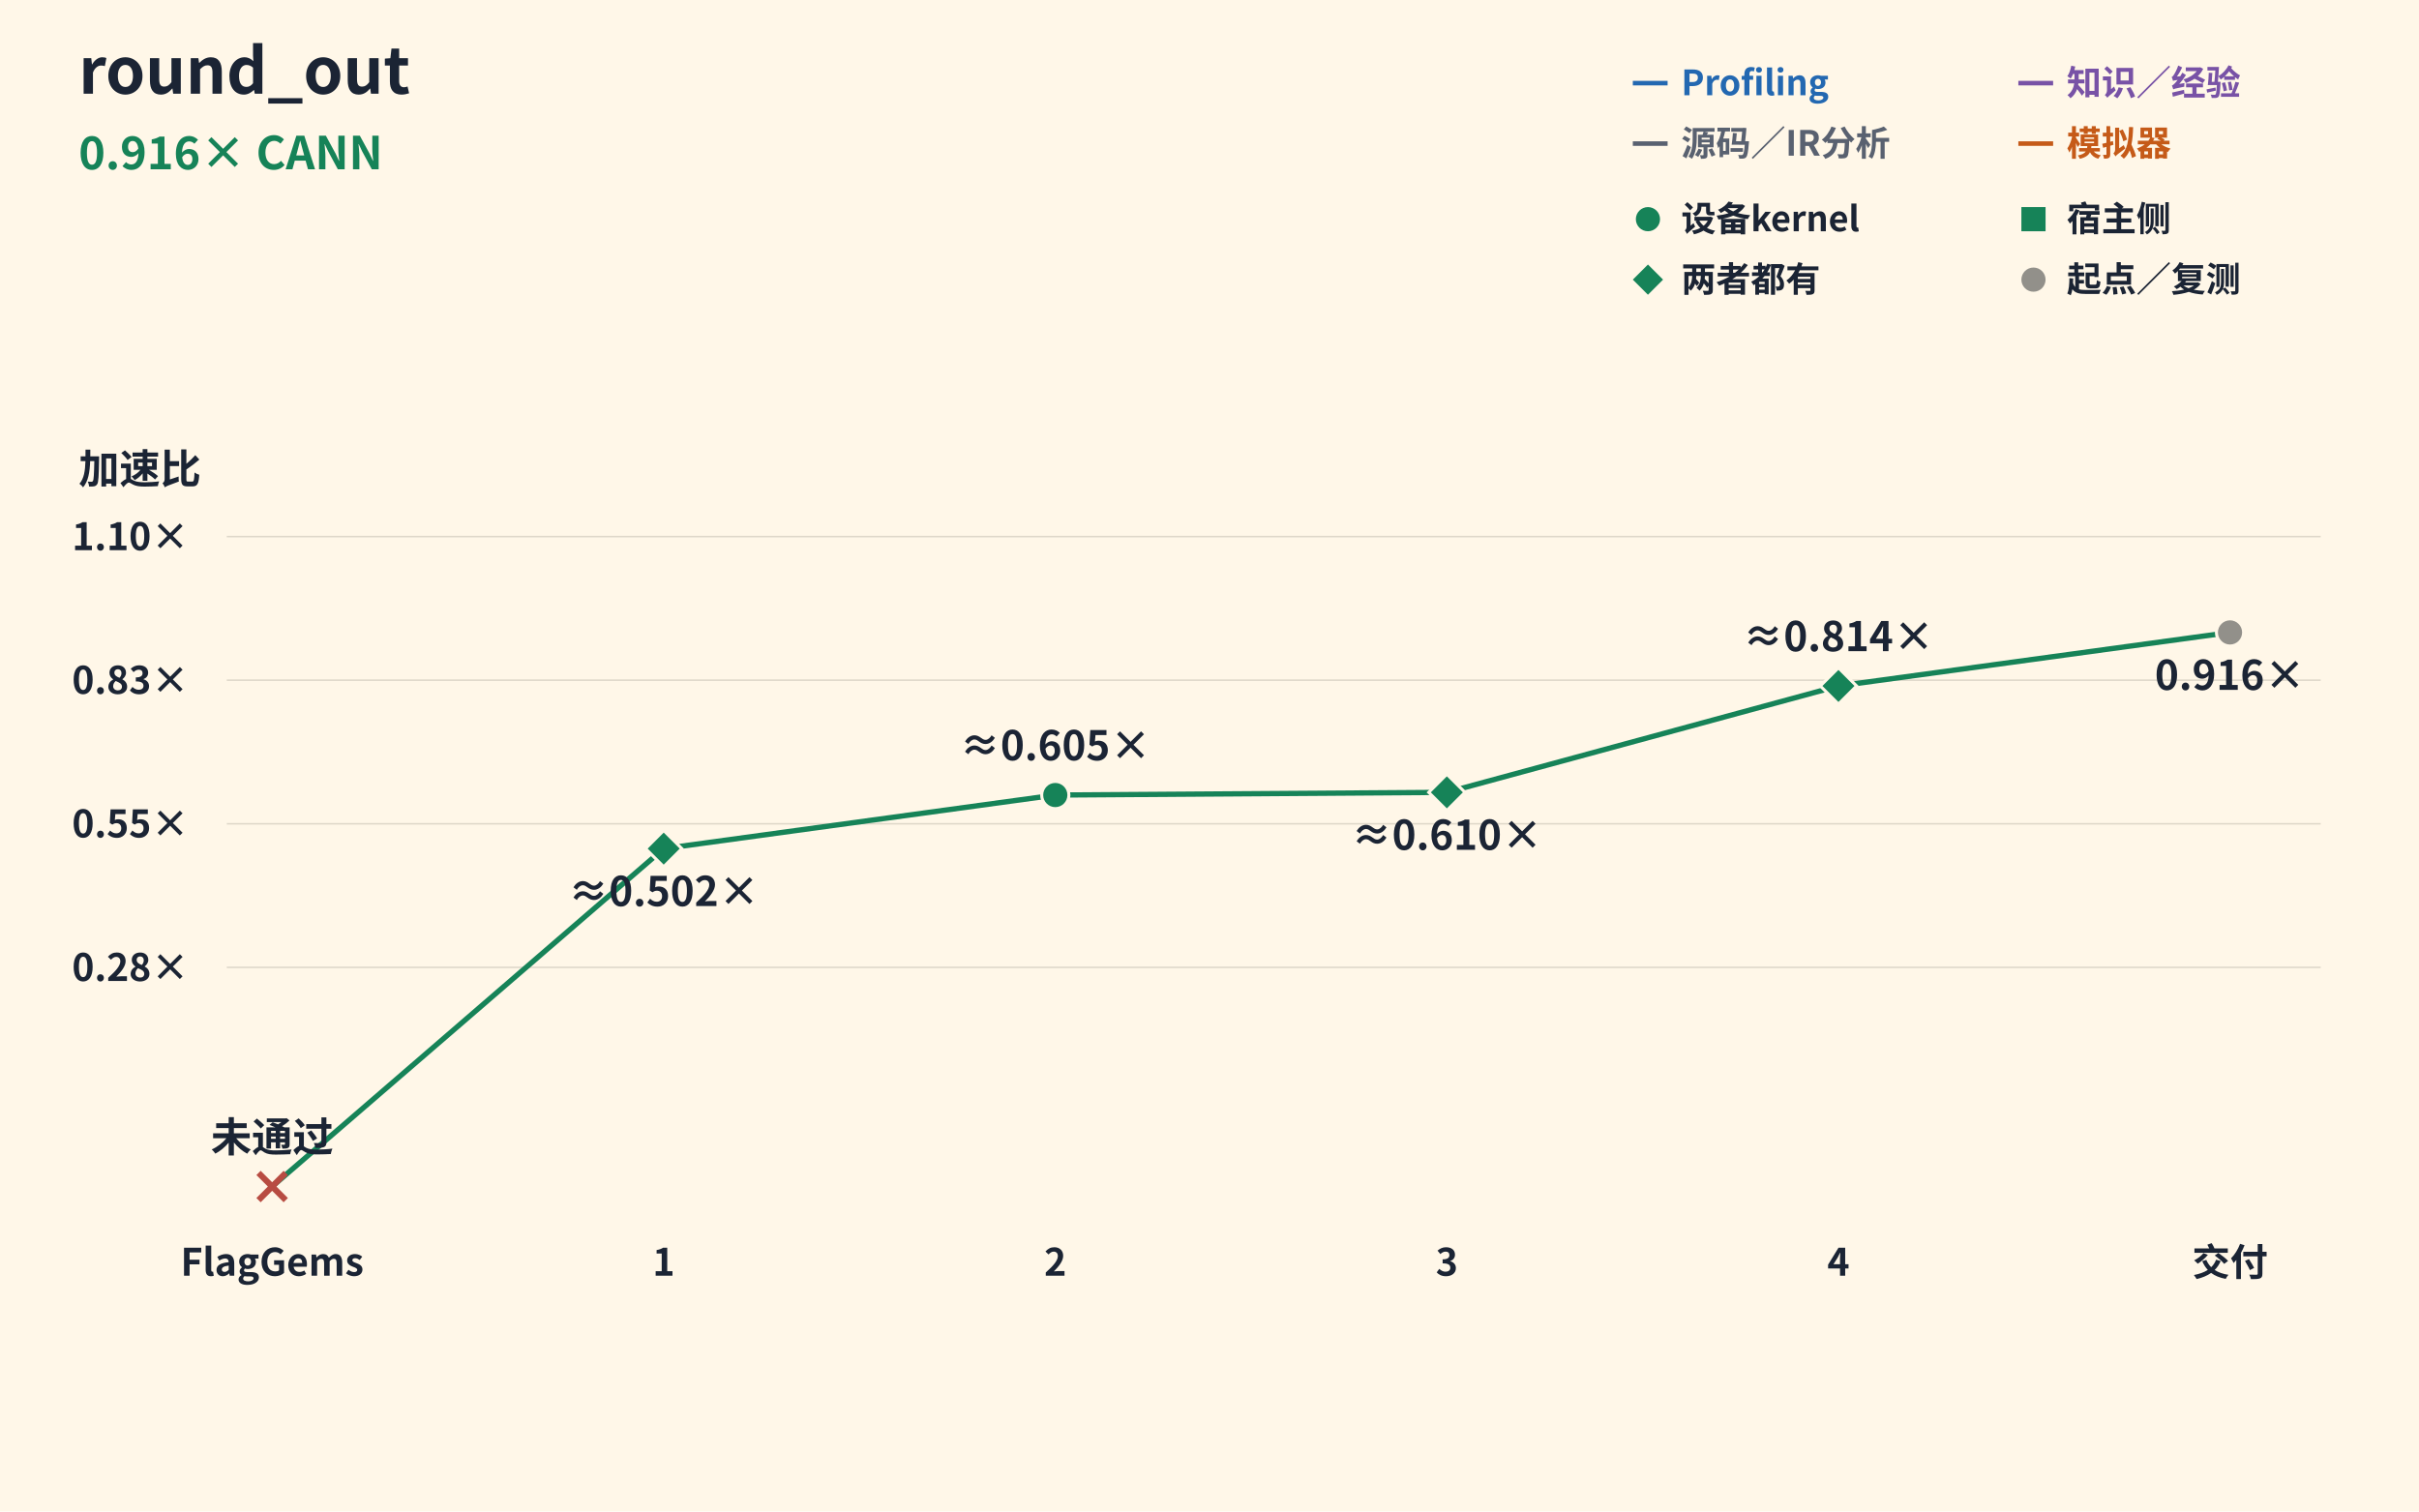
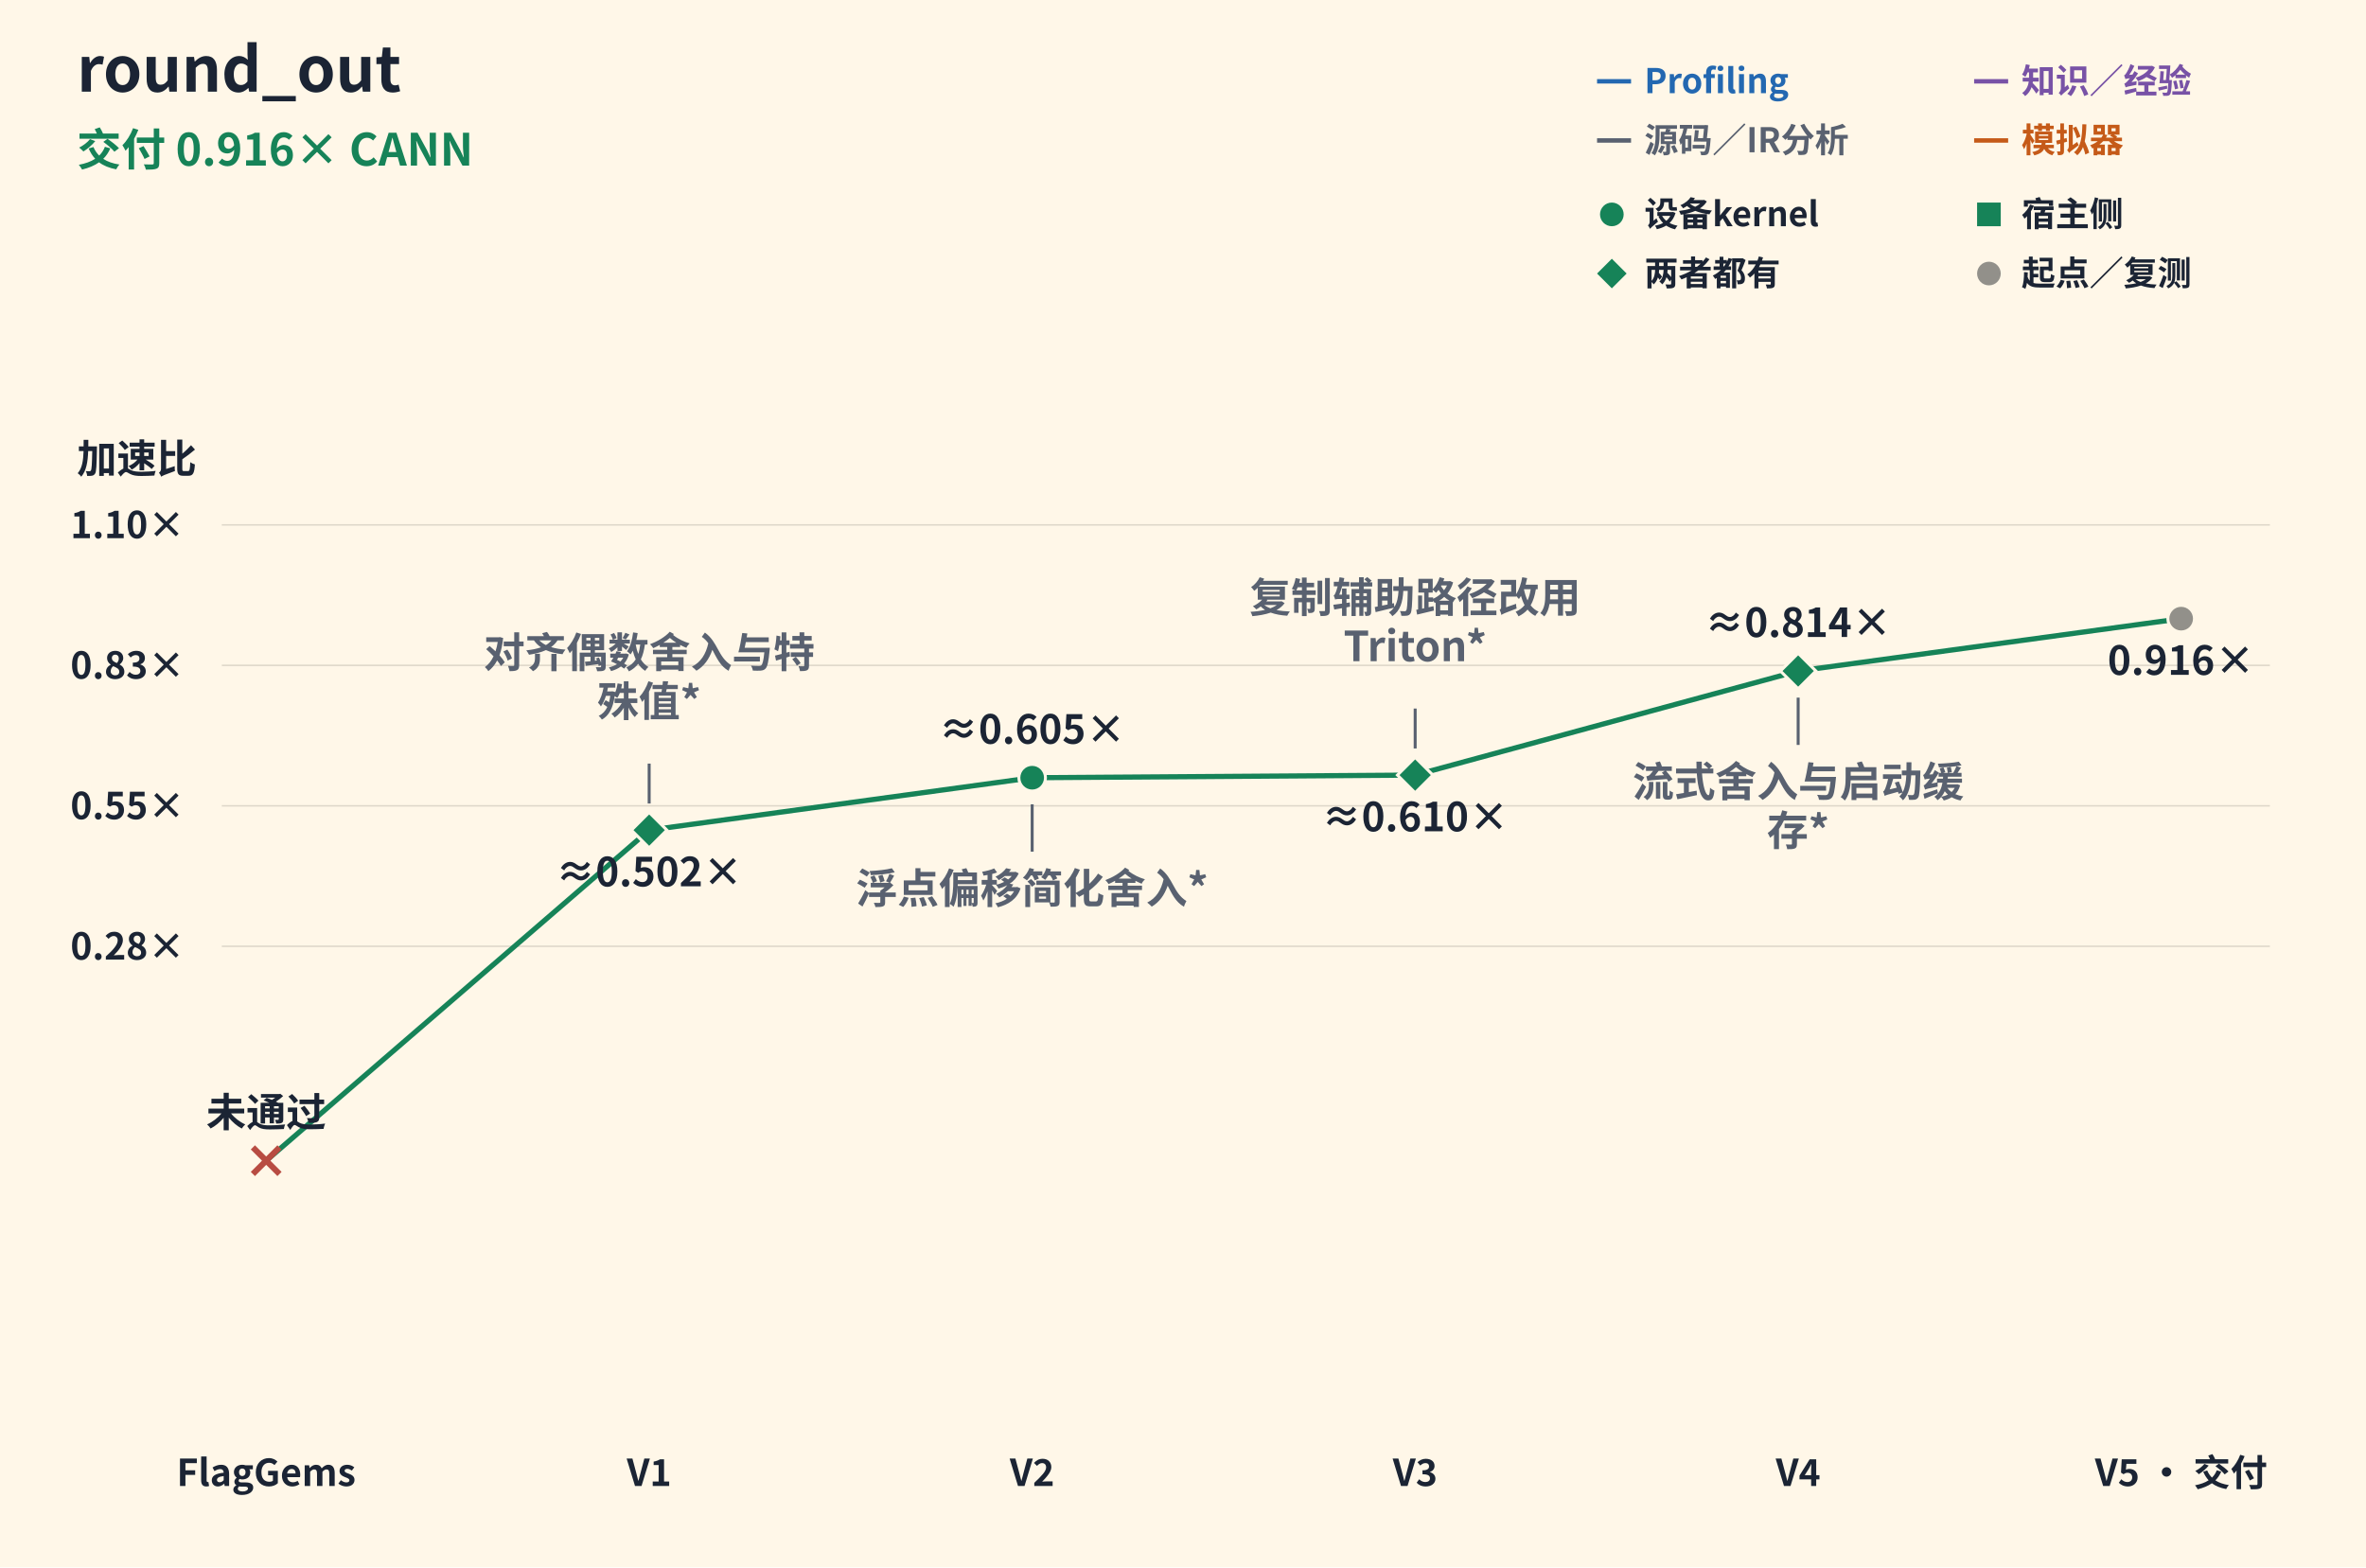
- <svg xmlns="http://www.w3.org/2000/svg" width="1600" height="1000" viewBox="0 0 1600 1000">
-   <rect width="1600" height="1000" fill="#fff7e8" />
+ <svg xmlns="http://www.w3.org/2000/svg" width="1600" height="1060" viewBox="0 0 1600 1060">
+   <rect width="1600" height="1060" fill="#fff7e8" />
  <defs>
    <marker id="arr" markerWidth="10" markerHeight="10" refX="9" refY="5" orient="auto">
      <path d="M0 0L10 5L0 10Z" fill="#596170" />
    </marker>
  </defs>
  <g font-family="Microsoft YaHei,Noto Sans CJK SC,sans-serif">
    <text x="52.00" y="62.00" font-size="42" fill="#1b2434" text-anchor="start" font-weight="700">round_out</text>
-     <text x="52.00" y="112.00" font-size="30" fill="#168358" text-anchor="start" font-weight="700">0.916× CANN</text>
+     <text x="52.00" y="112.00" font-size="30" fill="#168358" text-anchor="start" font-weight="700">交付 0.916× CANN</text>
    <line x1="1080" y1="55" x2="1103" y2="55" stroke="#2368b1" stroke-width="3" />
    <text x="1112.00" y="63.00" font-size="23" fill="#2368b1" text-anchor="start" font-weight="700">Profiling</text>
    <line x1="1335" y1="55" x2="1358" y2="55" stroke="#7852a6" stroke-width="3" />
    <text x="1367.00" y="63.00" font-size="23" fill="#7852a6" text-anchor="start" font-weight="700">知识／经验</text>
    <line x1="1080" y1="95" x2="1103" y2="95" stroke="#596170" stroke-width="3" />
    <text x="1112.00" y="103.00" font-size="23" fill="#596170" text-anchor="start" font-weight="700">源码／IR分析</text>
    <line x1="1335" y1="95" x2="1358" y2="95" stroke="#c55a18" stroke-width="3" />
    <text x="1367.00" y="103.00" font-size="23" fill="#c55a18" text-anchor="start" font-weight="700">模拟器</text>
    <circle cx="1090" cy="145" r="8" fill="#168358" />
    <text x="1112.00" y="153.00" font-size="23" fill="#1b2434" text-anchor="start" font-weight="700">设备kernel</text>
    <rect x="1337" y="137" width="16" height="16" fill="#168358" />
    <text x="1367.00" y="153.00" font-size="23" fill="#1b2434" text-anchor="start" font-weight="700">宿主侧</text>
    <path d="M1090 175L1100 185L1090 195L1080 185Z" fill="#168358" />
    <text x="1112.00" y="193.00" font-size="23" fill="#1b2434" text-anchor="start" font-weight="700">两者都有</text>
    <circle cx="1345" cy="185" r="8" fill="#92908a" />
    <text x="1367.00" y="193.00" font-size="23" fill="#1b2434" text-anchor="start" font-weight="700">起点／复测</text>
    <text x="52.00" y="320.00" font-size="27" fill="#1b2434" text-anchor="start" font-weight="700">加速比</text>
    <line x1="150" y1="640.00" x2="1535" y2="640.00" stroke="#ded7c9" />
    <text x="125.00" y="649.00" font-size="25" fill="#1b2434" text-anchor="end" font-weight="700">0.28×</text>
    <line x1="150" y1="545.00" x2="1535" y2="545.00" stroke="#ded7c9" />
    <text x="125.00" y="554.00" font-size="25" fill="#1b2434" text-anchor="end" font-weight="700">0.55×</text>
    <line x1="150" y1="450.00" x2="1535" y2="450.00" stroke="#ded7c9" />
    <text x="125.00" y="459.00" font-size="25" fill="#1b2434" text-anchor="end" font-weight="700">0.83×</text>
    <line x1="150" y1="355.00" x2="1535" y2="355.00" stroke="#ded7c9" />
    <text x="125.00" y="364.00" font-size="25" fill="#1b2434" text-anchor="end" font-weight="700">1.10×</text>
    <path class="connection" d="M180.00 785.00 L439.00 561.44" stroke="#168358" stroke-width="3.5" fill="none" />
    <path class="connection" d="M439.00 561.44 L698.00 525.99" stroke="#168358" stroke-width="3.5" fill="none" />
    <path class="connection" d="M698.00 525.99 L957.00 524.21" stroke="#168358" stroke-width="3.5" fill="none" />
    <path class="connection" d="M957.00 524.21 L1216.00 453.82" stroke="#168358" stroke-width="3.5" fill="none" />
    <path class="connection" d="M1216.00 453.82 L1475.00 418.41" stroke="#168358" stroke-width="3.5" fill="none" />
+     <g class="attribution">
+       <text x="439.00" y="451.44" font-size="28" fill="#596170" text-anchor="middle" font-weight="700">对齐偶数舍入与特</text>
+       <text x="439.00" y="484.44" font-size="28" fill="#596170" text-anchor="middle" font-weight="700">殊值*</text>
+       <path d="M439.00 516.44L439.00 543.44" stroke="#596170" stroke-width="2" fill="none" />
+     </g>
+     <g class="attribution">
+       <text x="698.00" y="610.99" font-size="28" fill="#596170" text-anchor="middle" font-weight="700">浮点偏移简化舍入*</text>
+       <path d="M698.00 575.99L698.00 543.99" stroke="#596170" stroke-width="2" fill="none" />
+     </g>
+     <g class="attribution">
+       <text x="957.00" y="414.21" font-size="28" fill="#596170" text-anchor="middle" font-weight="700">复制辅助路径改用</text>
+       <text x="957.00" y="447.21" font-size="28" fill="#596170" text-anchor="middle" font-weight="700"> Triton*</text>
+       <path d="M957.00 479.21L957.00 506.21" stroke="#596170" stroke-width="2" fill="none" />
+     </g>
+     <g class="attribution">
+       <text x="1216.00" y="538.82" font-size="28" fill="#596170" text-anchor="middle" font-weight="700">流式舍入与启动缓</text>
+       <text x="1216.00" y="571.82" font-size="28" fill="#596170" text-anchor="middle" font-weight="700">存*</text>
+       <path d="M1216.00 503.82L1216.00 471.82" stroke="#596170" stroke-width="2" fill="none" />
+     </g>
    <g class="node" data-id="1843244968e87786">
      <path d="M171.0 776L189.0 794M171.0 794L189.0 776" stroke="#b84c42" stroke-width="4" />
      <text x="180.00" y="762.00" font-size="27" fill="#1b2434" text-anchor="middle" font-weight="700">未通过</text>
-       <text x="180.00" y="844.00" font-size="25" fill="#1b2434" text-anchor="middle" font-weight="700">FlagGems</text>
+       <text x="180.00" y="1005.00" font-size="25" fill="#1b2434" text-anchor="middle" font-weight="700">FlagGems</text>
    </g>
    <g class="node" data-id="078495338a4b814c">
      <path d="M439.0 549.438L451.0 561.438L439.0 573.438L427.0 561.438Z" fill="#168358" stroke="#fff7e8" stroke-width="2" />
      <text x="439.00" y="599.44" font-size="27" fill="#1b2434" text-anchor="middle" font-weight="700">≈0.502×</text>
-       <text x="439.00" y="844.00" font-size="25" fill="#1b2434" text-anchor="middle" font-weight="700">1</text>
+       <text x="439.00" y="1005.00" font-size="25" fill="#1b2434" text-anchor="middle" font-weight="700">V1</text>
    </g>
    <g class="node" data-id="1068c6ae11c26b57">
      <circle cx="698.0" cy="525.99" r="9" fill="#168358" stroke="#fff7e8" stroke-width="2" />
      <text x="698.00" y="502.99" font-size="27" fill="#1b2434" text-anchor="middle" font-weight="700">≈0.605×</text>
-       <text x="698.00" y="844.00" font-size="25" fill="#1b2434" text-anchor="middle" font-weight="700">2</text>
+       <text x="698.00" y="1005.00" font-size="25" fill="#1b2434" text-anchor="middle" font-weight="700">V2</text>
    </g>
    <g class="node" data-id="c95b2df5f519cfbb">
      <path d="M957.0 512.212L969.0 524.212L957.0 536.212L945.0 524.212Z" fill="#168358" stroke="#fff7e8" stroke-width="2" />
      <text x="957.00" y="562.21" font-size="27" fill="#1b2434" text-anchor="middle" font-weight="700">≈0.610×</text>
-       <text x="957.00" y="844.00" font-size="25" fill="#1b2434" text-anchor="middle" font-weight="700">3</text>
+       <text x="957.00" y="1005.00" font-size="25" fill="#1b2434" text-anchor="middle" font-weight="700">V3</text>
    </g>
    <g class="node" data-id="93d89202fa1c264c">
      <path d="M1216.0 441.817L1228.0 453.817L1216.0 465.817L1204.0 453.817Z" fill="#168358" stroke="#fff7e8" stroke-width="2" />
      <text x="1216.00" y="430.82" font-size="27" fill="#1b2434" text-anchor="middle" font-weight="700">≈0.814×</text>
-       <text x="1216.00" y="844.00" font-size="25" fill="#1b2434" text-anchor="middle" font-weight="700">4</text>
+       <text x="1216.00" y="1005.00" font-size="25" fill="#1b2434" text-anchor="middle" font-weight="700">V4</text>
    </g>
    <g class="node" data-id="e397fb8f0a3222ee">
      <circle cx="1475.0" cy="418.407" r="9" fill="#92908a" stroke="#fff7e8" stroke-width="2" />
      <text x="1475.00" y="456.41" font-size="27" fill="#1b2434" text-anchor="middle" font-weight="700">0.916×</text>
-       <text x="1475.00" y="844.00" font-size="25" fill="#1b2434" text-anchor="middle" font-weight="700">交付</text>
+       <text x="1475.00" y="1005.00" font-size="25" fill="#1b2434" text-anchor="middle" font-weight="700">V5 · 交付</text>
    </g>
  </g>
</svg>
